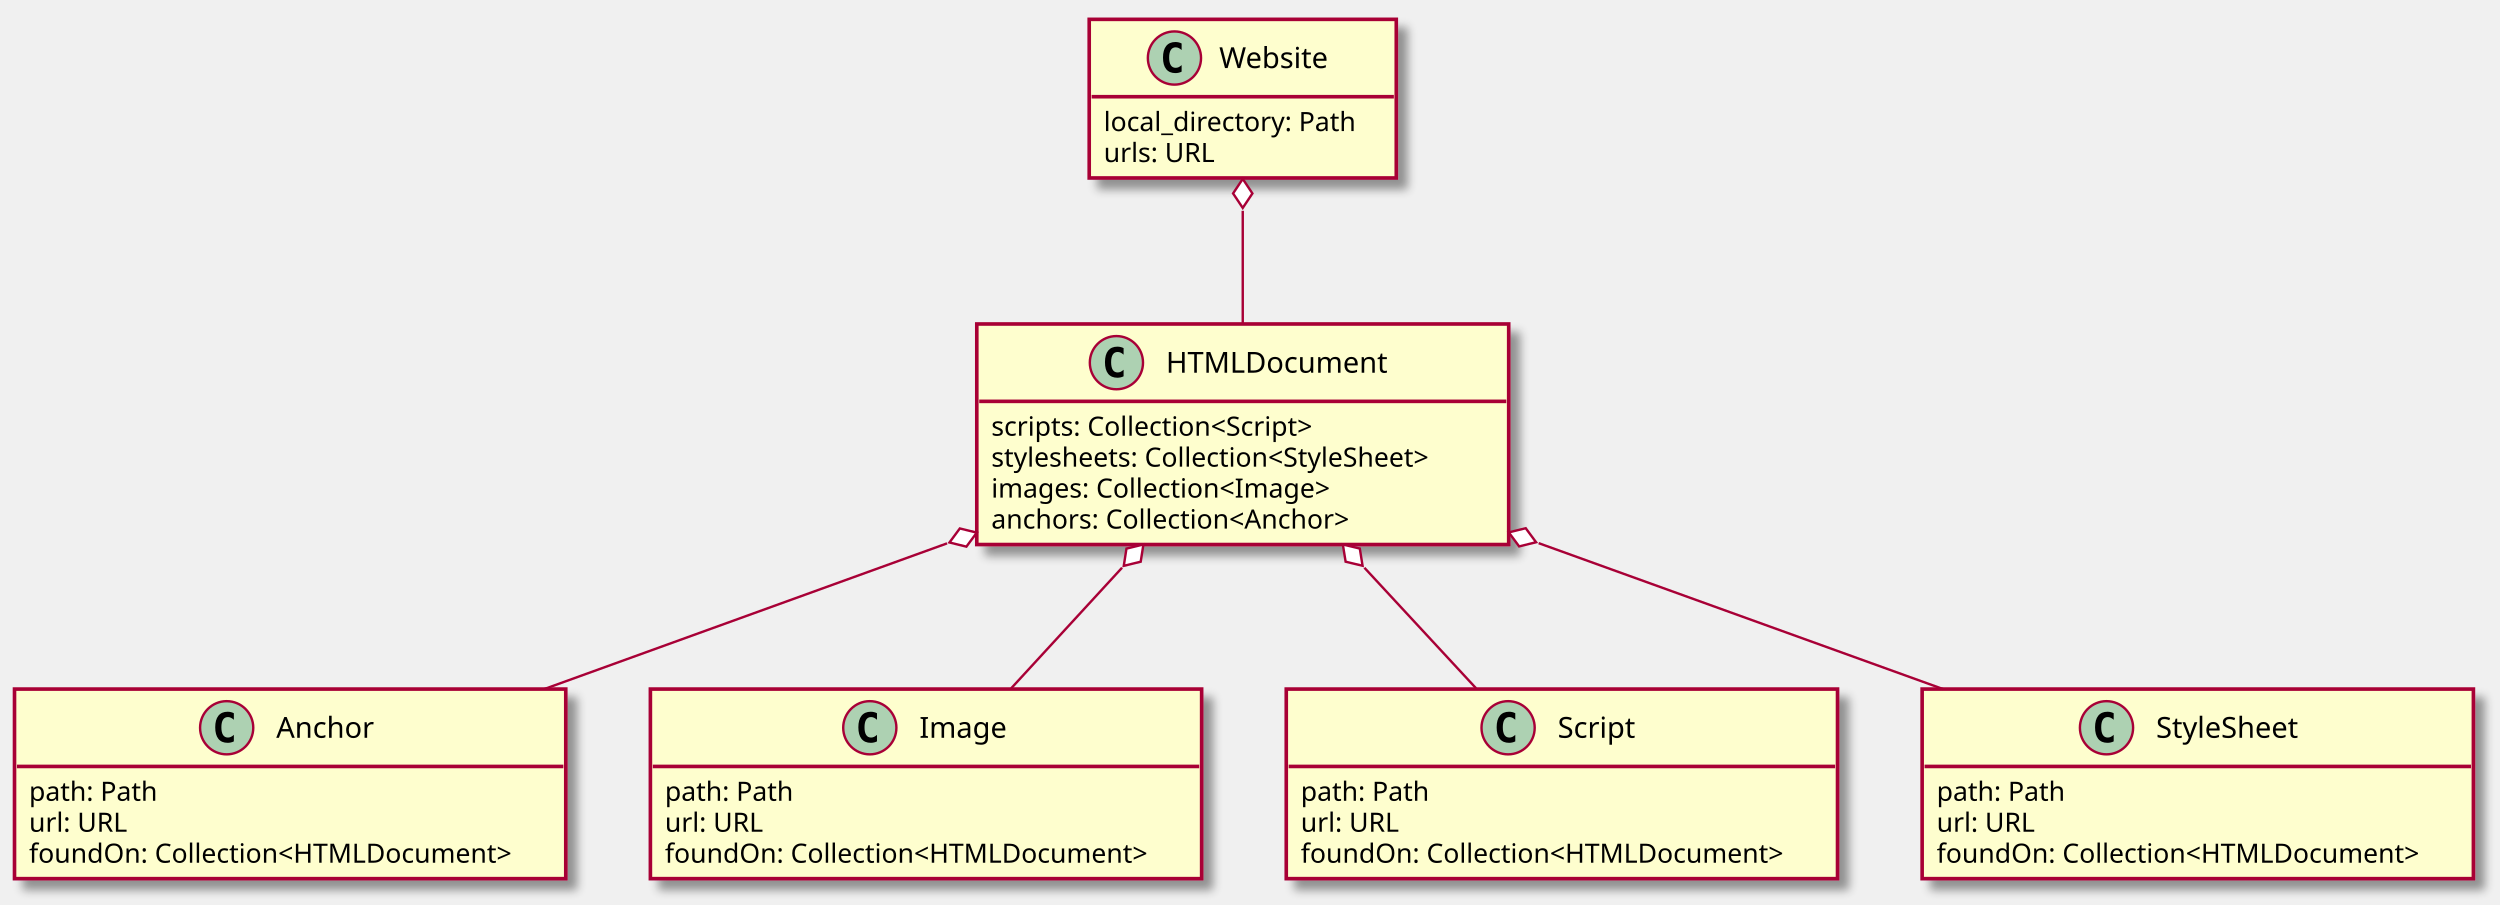
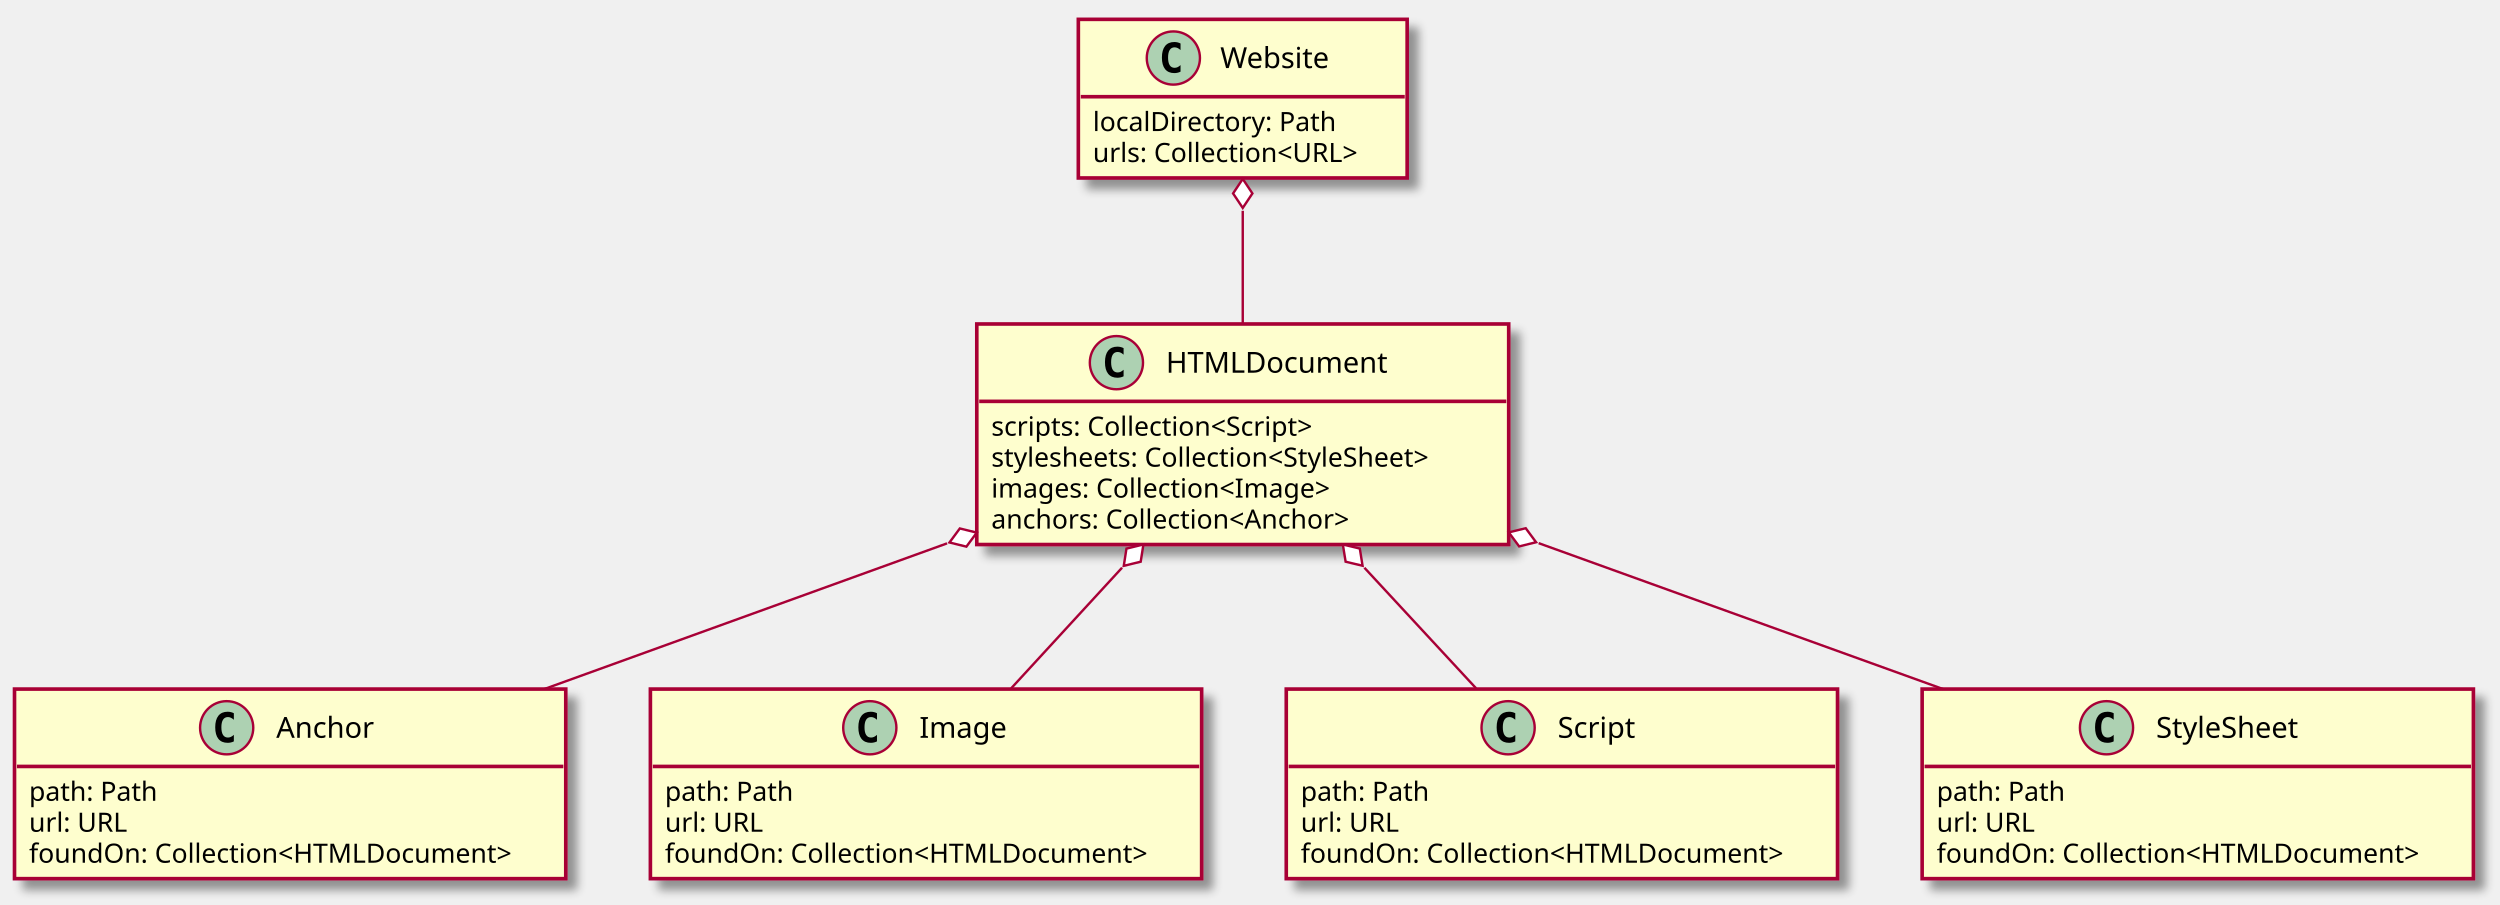
<svg xmlns="http://www.w3.org/2000/svg" contentScriptType="application/ecmascript" contentStyleType="text/css" height="374px" preserveAspectRatio="none" style="width:1034px;height:374px;" version="1.1" viewBox="0 0 1034 374" width="1034px" zoomAndPan="magnify">
  <defs>
-     <filter height="300%" id="fbqevqixd48jx" width="300%" x="-1" y="-1">
+     <filter height="300%" id="fz8xmvdm0xskw" width="300%" x="-1" y="-1">
      <feGaussianBlur result="blurOut" stdDeviation="2.0" />
      <feColorMatrix in="blurOut" result="blurOut2" type="matrix" values="0 0 0 0 0 0 0 0 0 0 0 0 0 0 0 0 0 0 .4 0" />
      <feOffset dx="4.0" dy="4.0" in="blurOut2" result="blurOut3" />
      <feBlend in="SourceGraphic" in2="blurOut3" mode="normal" />
    </filter>
  </defs>
  <g>
-     <rect fill="#FEFECE" filter="url(#fbqevqixd48jx)" height="65.609" id="Website" style="stroke: #A80036; stroke-width: 1.5;" width="127" x="450.5" y="8" />
-     <ellipse cx="485.75" cy="24" fill="#ADD1B2" rx="11" ry="11" style="stroke: #A80036; stroke-width: 1.0;" />
-     <path d="M488.719,29.641 Q488.141,29.938 487.5,30.078 Q486.859,30.234 486.156,30.234 Q483.656,30.234 482.328,28.594 Q481.016,26.938 481.016,23.812 Q481.016,20.688 482.328,19.031 Q483.656,17.375 486.156,17.375 Q486.859,17.375 487.5,17.531 Q488.156,17.688 488.719,17.984 L488.719,20.703 Q488.094,20.125 487.5,19.859 Q486.906,19.578 486.281,19.578 Q484.938,19.578 484.25,20.656 Q483.562,21.719 483.562,23.812 Q483.562,25.906 484.25,26.984 Q484.938,28.047 486.281,28.047 Q486.906,28.047 487.5,27.781 Q488.094,27.5 488.719,26.922 L488.719,29.641 Z " />
-     <text fill="#000000" font-family="sans-serif" font-size="12" lengthAdjust="spacingAndGlyphs" textLength="50" x="504.25" y="28.154">Website</text>
-     <line style="stroke: #A80036; stroke-width: 1.5;" x1="451.5" x2="576.5" y1="40" y2="40" />
-     <text fill="#000000" font-family="sans-serif" font-size="11" lengthAdjust="spacingAndGlyphs" textLength="115" x="456.5" y="54.21">local_directory: Path</text>
-     <text fill="#000000" font-family="sans-serif" font-size="11" lengthAdjust="spacingAndGlyphs" textLength="51" x="456.5" y="67.015">urls: URL</text>
-     <rect fill="#FEFECE" filter="url(#fbqevqixd48jx)" height="91.219" id="HTMLDocument" style="stroke: #A80036; stroke-width: 1.5;" width="220" x="404" y="134" />
+     <rect fill="#FEFECE" filter="url(#fz8xmvdm0xskw)" height="65.609" id="Website" style="stroke: #A80036; stroke-width: 1.5;" width="136" x="446" y="8" />
+     <ellipse cx="485.3" cy="24" fill="#ADD1B2" rx="11" ry="11" style="stroke: #A80036; stroke-width: 1.0;" />
+     <path d="M488.269,29.641 Q487.691,29.938 487.05,30.078 Q486.409,30.234 485.706,30.234 Q483.206,30.234 481.878,28.594 Q480.566,26.938 480.566,23.812 Q480.566,20.688 481.878,19.031 Q483.206,17.375 485.706,17.375 Q486.409,17.375 487.05,17.531 Q487.706,17.688 488.269,17.984 L488.269,20.703 Q487.644,20.125 487.05,19.859 Q486.456,19.578 485.831,19.578 Q484.488,19.578 483.8,20.656 Q483.113,21.719 483.113,23.812 Q483.113,25.906 483.8,26.984 Q484.488,28.047 485.831,28.047 Q486.456,28.047 487.05,27.781 Q487.644,27.5 488.269,26.922 L488.269,29.641 Z " />
+     <text fill="#000000" font-family="sans-serif" font-size="12" lengthAdjust="spacingAndGlyphs" textLength="50" x="504.7" y="28.154">Website</text>
+     <line style="stroke: #A80036; stroke-width: 1.5;" x1="447" x2="581" y1="40" y2="40" />
+     <text fill="#000000" font-family="sans-serif" font-size="11" lengthAdjust="spacingAndGlyphs" textLength="110" x="452" y="54.21">localDirectory: Path</text>
+     <text fill="#000000" font-family="sans-serif" font-size="11" lengthAdjust="spacingAndGlyphs" textLength="124" x="452" y="67.015">urls: Collection&lt;URL&gt;</text>
+     <rect fill="#FEFECE" filter="url(#fz8xmvdm0xskw)" height="91.219" id="HTMLDocument" style="stroke: #A80036; stroke-width: 1.5;" width="220" x="404" y="134" />
    <ellipse cx="461.75" cy="150" fill="#ADD1B2" rx="11" ry="11" style="stroke: #A80036; stroke-width: 1.0;" />
    <path d="M464.719,155.641 Q464.141,155.938 463.5,156.078 Q462.859,156.234 462.156,156.234 Q459.656,156.234 458.328,154.594 Q457.016,152.938 457.016,149.812 Q457.016,146.688 458.328,145.031 Q459.656,143.375 462.156,143.375 Q462.859,143.375 463.5,143.531 Q464.156,143.688 464.719,143.984 L464.719,146.703 Q464.094,146.125 463.5,145.859 Q462.906,145.578 462.281,145.578 Q460.938,145.578 460.25,146.656 Q459.562,147.719 459.562,149.812 Q459.562,151.906 460.25,152.984 Q460.938,154.047 462.281,154.047 Q462.906,154.047 463.5,153.781 Q464.094,153.5 464.719,152.922 L464.719,155.641 Z " />
    <text fill="#000000" font-family="sans-serif" font-size="12" lengthAdjust="spacingAndGlyphs" textLength="96" x="482.25" y="154.154">HTMLDocument</text>
    <line style="stroke: #A80036; stroke-width: 1.5;" x1="405" x2="623" y1="166" y2="166" />
    <text fill="#000000" font-family="sans-serif" font-size="11" lengthAdjust="spacingAndGlyphs" textLength="153" x="410" y="180.21">scripts: Collection&lt;Script&gt;</text>
    <text fill="#000000" font-family="sans-serif" font-size="11" lengthAdjust="spacingAndGlyphs" textLength="208" x="410" y="193.015">stylesheets: Collection&lt;StyleSheet&gt;</text>
    <text fill="#000000" font-family="sans-serif" font-size="11" lengthAdjust="spacingAndGlyphs" textLength="158" x="410" y="205.82">images: Collection&lt;Image&gt;</text>
    <text fill="#000000" font-family="sans-serif" font-size="11" lengthAdjust="spacingAndGlyphs" textLength="166" x="410" y="218.625">anchors: Collection&lt;Anchor&gt;</text>
-     <rect fill="#FEFECE" filter="url(#fbqevqixd48jx)" height="78.414" id="Anchor" style="stroke: #A80036; stroke-width: 1.5;" width="228" x="6" y="285" />
+     <rect fill="#FEFECE" filter="url(#fz8xmvdm0xskw)" height="78.414" id="Anchor" style="stroke: #A80036; stroke-width: 1.5;" width="228" x="6" y="285" />
    <ellipse cx="93.75" cy="301" fill="#ADD1B2" rx="11" ry="11" style="stroke: #A80036; stroke-width: 1.0;" />
    <path d="M96.719,306.641 Q96.141,306.938 95.5,307.078 Q94.859,307.234 94.156,307.234 Q91.656,307.234 90.328,305.594 Q89.016,303.938 89.016,300.812 Q89.016,297.688 90.328,296.031 Q91.656,294.375 94.156,294.375 Q94.859,294.375 95.5,294.531 Q96.156,294.688 96.719,294.984 L96.719,297.703 Q96.094,297.125 95.5,296.859 Q94.906,296.578 94.281,296.578 Q92.938,296.578 92.25,297.656 Q91.562,298.719 91.562,300.812 Q91.562,302.906 92.25,303.984 Q92.938,305.047 94.281,305.047 Q94.906,305.047 95.5,304.781 Q96.094,304.5 96.719,303.922 L96.719,306.641 Z " />
    <text fill="#000000" font-family="sans-serif" font-size="12" lengthAdjust="spacingAndGlyphs" textLength="44" x="114.25" y="305.154">Anchor</text>
    <line style="stroke: #A80036; stroke-width: 1.5;" x1="7" x2="233" y1="317" y2="317" />
    <text fill="#000000" font-family="sans-serif" font-size="11" lengthAdjust="spacingAndGlyphs" textLength="58" x="12" y="331.21">path: Path</text>
    <text fill="#000000" font-family="sans-serif" font-size="11" lengthAdjust="spacingAndGlyphs" textLength="44" x="12" y="344.015">url: URL</text>
    <text fill="#000000" font-family="sans-serif" font-size="11" lengthAdjust="spacingAndGlyphs" textLength="216" x="12" y="356.82">foundOn: Collection&lt;HTMLDocument&gt;</text>
-     <rect fill="#FEFECE" filter="url(#fbqevqixd48jx)" height="78.414" id="Image" style="stroke: #A80036; stroke-width: 1.5;" width="228" x="269" y="285" />
+     <rect fill="#FEFECE" filter="url(#fz8xmvdm0xskw)" height="78.414" id="Image" style="stroke: #A80036; stroke-width: 1.5;" width="228" x="269" y="285" />
    <ellipse cx="359.75" cy="301" fill="#ADD1B2" rx="11" ry="11" style="stroke: #A80036; stroke-width: 1.0;" />
    <path d="M362.719,306.641 Q362.141,306.938 361.5,307.078 Q360.859,307.234 360.156,307.234 Q357.656,307.234 356.328,305.594 Q355.016,303.938 355.016,300.812 Q355.016,297.688 356.328,296.031 Q357.656,294.375 360.156,294.375 Q360.859,294.375 361.5,294.531 Q362.156,294.688 362.719,294.984 L362.719,297.703 Q362.094,297.125 361.5,296.859 Q360.906,296.578 360.281,296.578 Q358.938,296.578 358.25,297.656 Q357.562,298.719 357.562,300.812 Q357.562,302.906 358.25,303.984 Q358.938,305.047 360.281,305.047 Q360.906,305.047 361.5,304.781 Q362.094,304.5 362.719,303.922 L362.719,306.641 Z " />
    <text fill="#000000" font-family="sans-serif" font-size="12" lengthAdjust="spacingAndGlyphs" textLength="38" x="380.25" y="305.154">Image</text>
    <line style="stroke: #A80036; stroke-width: 1.5;" x1="270" x2="496" y1="317" y2="317" />
    <text fill="#000000" font-family="sans-serif" font-size="11" lengthAdjust="spacingAndGlyphs" textLength="58" x="275" y="331.21">path: Path</text>
    <text fill="#000000" font-family="sans-serif" font-size="11" lengthAdjust="spacingAndGlyphs" textLength="44" x="275" y="344.015">url: URL</text>
    <text fill="#000000" font-family="sans-serif" font-size="11" lengthAdjust="spacingAndGlyphs" textLength="216" x="275" y="356.82">foundOn: Collection&lt;HTMLDocument&gt;</text>
-     <rect fill="#FEFECE" filter="url(#fbqevqixd48jx)" height="78.414" id="Script" style="stroke: #A80036; stroke-width: 1.5;" width="228" x="532" y="285" />
+     <rect fill="#FEFECE" filter="url(#fz8xmvdm0xskw)" height="78.414" id="Script" style="stroke: #A80036; stroke-width: 1.5;" width="228" x="532" y="285" />
    <ellipse cx="623.75" cy="301" fill="#ADD1B2" rx="11" ry="11" style="stroke: #A80036; stroke-width: 1.0;" />
    <path d="M626.719,306.641 Q626.141,306.938 625.5,307.078 Q624.859,307.234 624.156,307.234 Q621.656,307.234 620.328,305.594 Q619.016,303.938 619.016,300.812 Q619.016,297.688 620.328,296.031 Q621.656,294.375 624.156,294.375 Q624.859,294.375 625.5,294.531 Q626.156,294.688 626.719,294.984 L626.719,297.703 Q626.094,297.125 625.5,296.859 Q624.906,296.578 624.281,296.578 Q622.938,296.578 622.25,297.656 Q621.562,298.719 621.562,300.812 Q621.562,302.906 622.25,303.984 Q622.938,305.047 624.281,305.047 Q624.906,305.047 625.5,304.781 Q626.094,304.5 626.719,303.922 L626.719,306.641 Z " />
    <text fill="#000000" font-family="sans-serif" font-size="12" lengthAdjust="spacingAndGlyphs" textLength="36" x="644.25" y="305.154">Script</text>
    <line style="stroke: #A80036; stroke-width: 1.5;" x1="533" x2="759" y1="317" y2="317" />
    <text fill="#000000" font-family="sans-serif" font-size="11" lengthAdjust="spacingAndGlyphs" textLength="58" x="538" y="331.21">path: Path</text>
    <text fill="#000000" font-family="sans-serif" font-size="11" lengthAdjust="spacingAndGlyphs" textLength="44" x="538" y="344.015">url: URL</text>
    <text fill="#000000" font-family="sans-serif" font-size="11" lengthAdjust="spacingAndGlyphs" textLength="216" x="538" y="356.82">foundOn: Collection&lt;HTMLDocument&gt;</text>
-     <rect fill="#FEFECE" filter="url(#fbqevqixd48jx)" height="78.414" id="StyleSheet" style="stroke: #A80036; stroke-width: 1.5;" width="228" x="795" y="285" />
+     <rect fill="#FEFECE" filter="url(#fz8xmvdm0xskw)" height="78.414" id="StyleSheet" style="stroke: #A80036; stroke-width: 1.5;" width="228" x="795" y="285" />
    <ellipse cx="871.25" cy="301" fill="#ADD1B2" rx="11" ry="11" style="stroke: #A80036; stroke-width: 1.0;" />
    <path d="M874.219,306.641 Q873.641,306.938 873,307.078 Q872.359,307.234 871.656,307.234 Q869.156,307.234 867.828,305.594 Q866.516,303.938 866.516,300.812 Q866.516,297.688 867.828,296.031 Q869.156,294.375 871.656,294.375 Q872.359,294.375 873,294.531 Q873.656,294.688 874.219,294.984 L874.219,297.703 Q873.594,297.125 873,296.859 Q872.406,296.578 871.781,296.578 Q870.438,296.578 869.75,297.656 Q869.062,298.719 869.062,300.812 Q869.062,302.906 869.75,303.984 Q870.438,305.047 871.781,305.047 Q872.406,305.047 873,304.781 Q873.594,304.5 874.219,303.922 L874.219,306.641 Z " />
    <text fill="#000000" font-family="sans-serif" font-size="12" lengthAdjust="spacingAndGlyphs" textLength="67" x="891.75" y="305.154">StyleSheet</text>
    <line style="stroke: #A80036; stroke-width: 1.5;" x1="796" x2="1022" y1="317" y2="317" />
    <text fill="#000000" font-family="sans-serif" font-size="11" lengthAdjust="spacingAndGlyphs" textLength="58" x="801" y="331.21">path: Path</text>
    <text fill="#000000" font-family="sans-serif" font-size="11" lengthAdjust="spacingAndGlyphs" textLength="44" x="801" y="344.015">url: URL</text>
    <text fill="#000000" font-family="sans-serif" font-size="11" lengthAdjust="spacingAndGlyphs" textLength="216" x="801" y="356.82">foundOn: Collection&lt;HTMLDocument&gt;</text>
    <path d="M514,87.192 C514,102.173 514,118.834 514,133.78 " fill="none" id="Website&lt;-HTMLDocument" style="stroke: #A80036; stroke-width: 1.0;" />
    <polygon fill="#FFFFFF" points="514,74.003,510,80.003,514,86.003,518,80.003,514,74.003" style="stroke: #A80036; stroke-width: 1.0;" />
    <path d="M464.075,234.808 C448.787,251.438 432.297,269.375 418.207,284.703 " fill="none" id="HTMLDocument&lt;-Image" style="stroke: #A80036; stroke-width: 1.0;" />
    <polygon fill="#FFFFFF" points="472.91,225.197,465.905,226.907,464.789,234.031,471.794,232.321,472.91,225.197" style="stroke: #A80036; stroke-width: 1.0;" />
    <path d="M564.306,234.808 C579.711,251.438 596.326,269.375 610.525,284.703 " fill="none" id="HTMLDocument&lt;-Script" style="stroke: #A80036; stroke-width: 1.0;" />
    <polygon fill="#FFFFFF" points="555.403,225.197,556.546,232.317,563.558,234,562.415,226.881,555.403,225.197" style="stroke: #A80036; stroke-width: 1.0;" />
    <path d="M636.38,224.65 C689.945,243.974 752.174,266.423 803.642,284.991 " fill="none" id="HTMLDocument&lt;-StyleSheet" style="stroke: #A80036; stroke-width: 1.0;" />
    <polygon fill="#FFFFFF" points="624.03,220.194,628.317,225.993,635.318,224.266,631.031,218.467,624.03,220.194" style="stroke: #A80036; stroke-width: 1.0;" />
    <path d="M391.695,224.735 C338.389,244.014 276.518,266.391 225.294,284.918 " fill="none" id="HTMLDocument&lt;-Anchor" style="stroke: #A80036; stroke-width: 1.0;" />
    <polygon fill="#FFFFFF" points="403.987,220.289,396.984,218.568,392.702,224.37,399.705,226.091,403.987,220.289" style="stroke: #A80036; stroke-width: 1.0;" />
  </g>
</svg>
